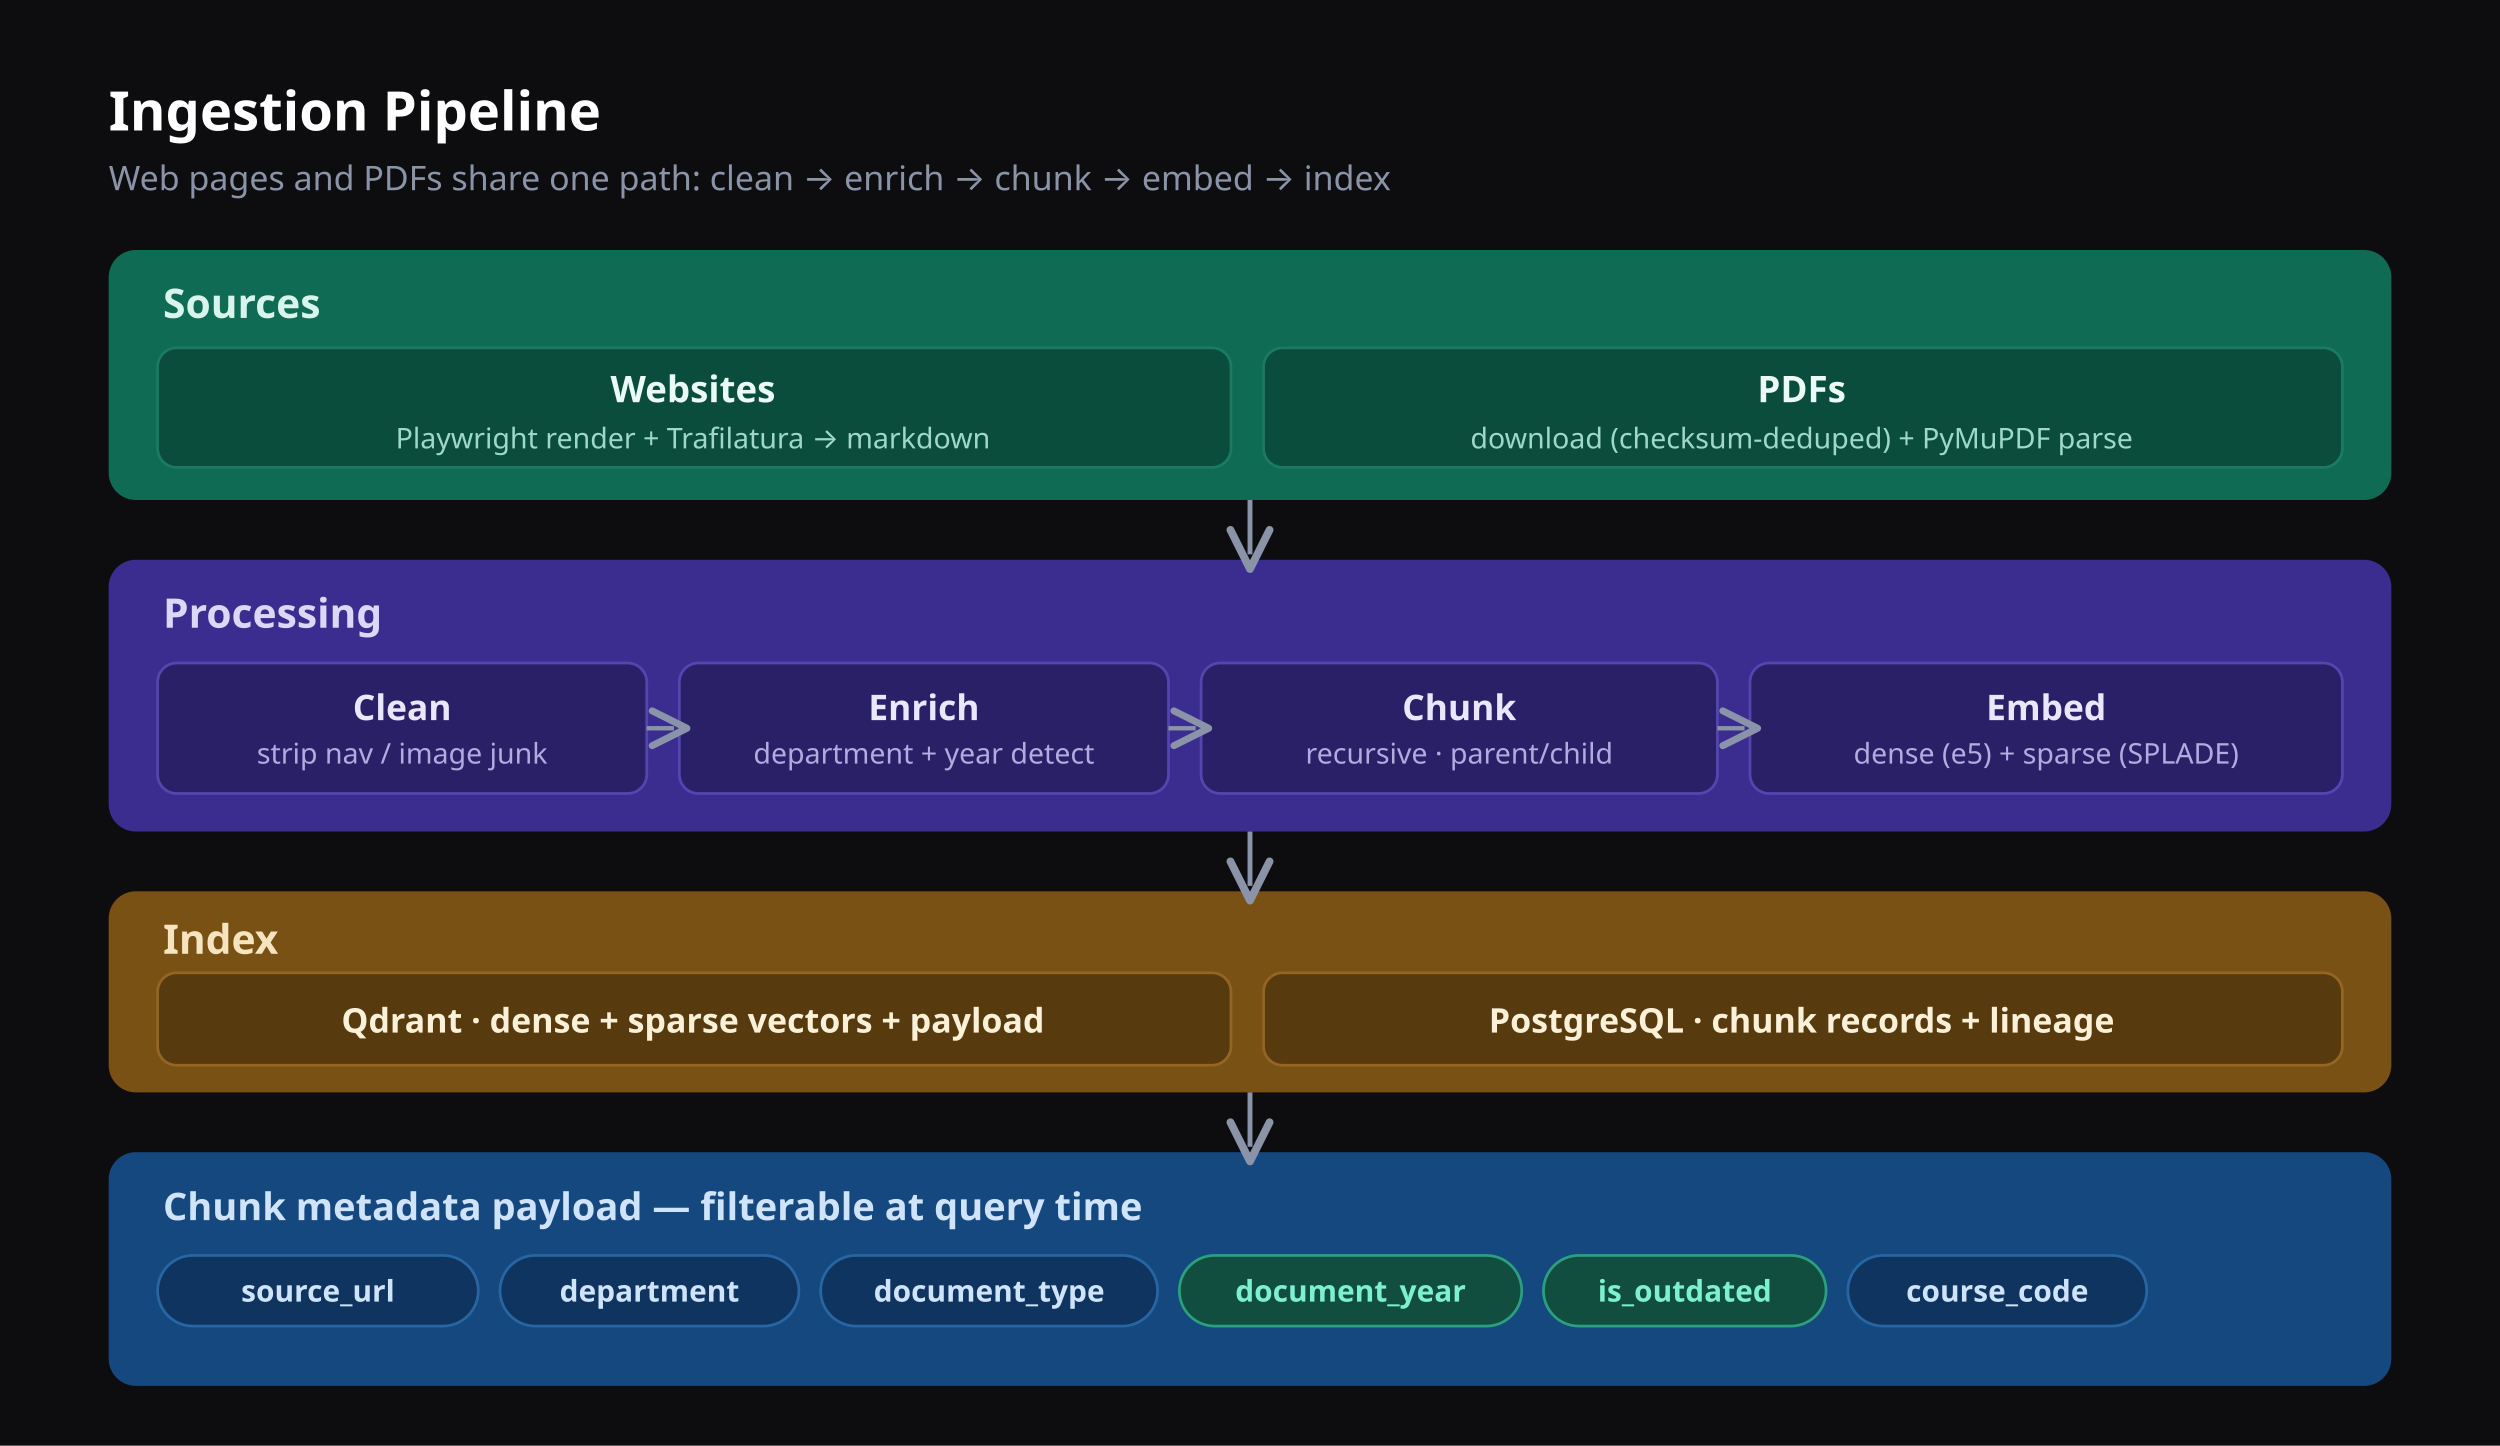
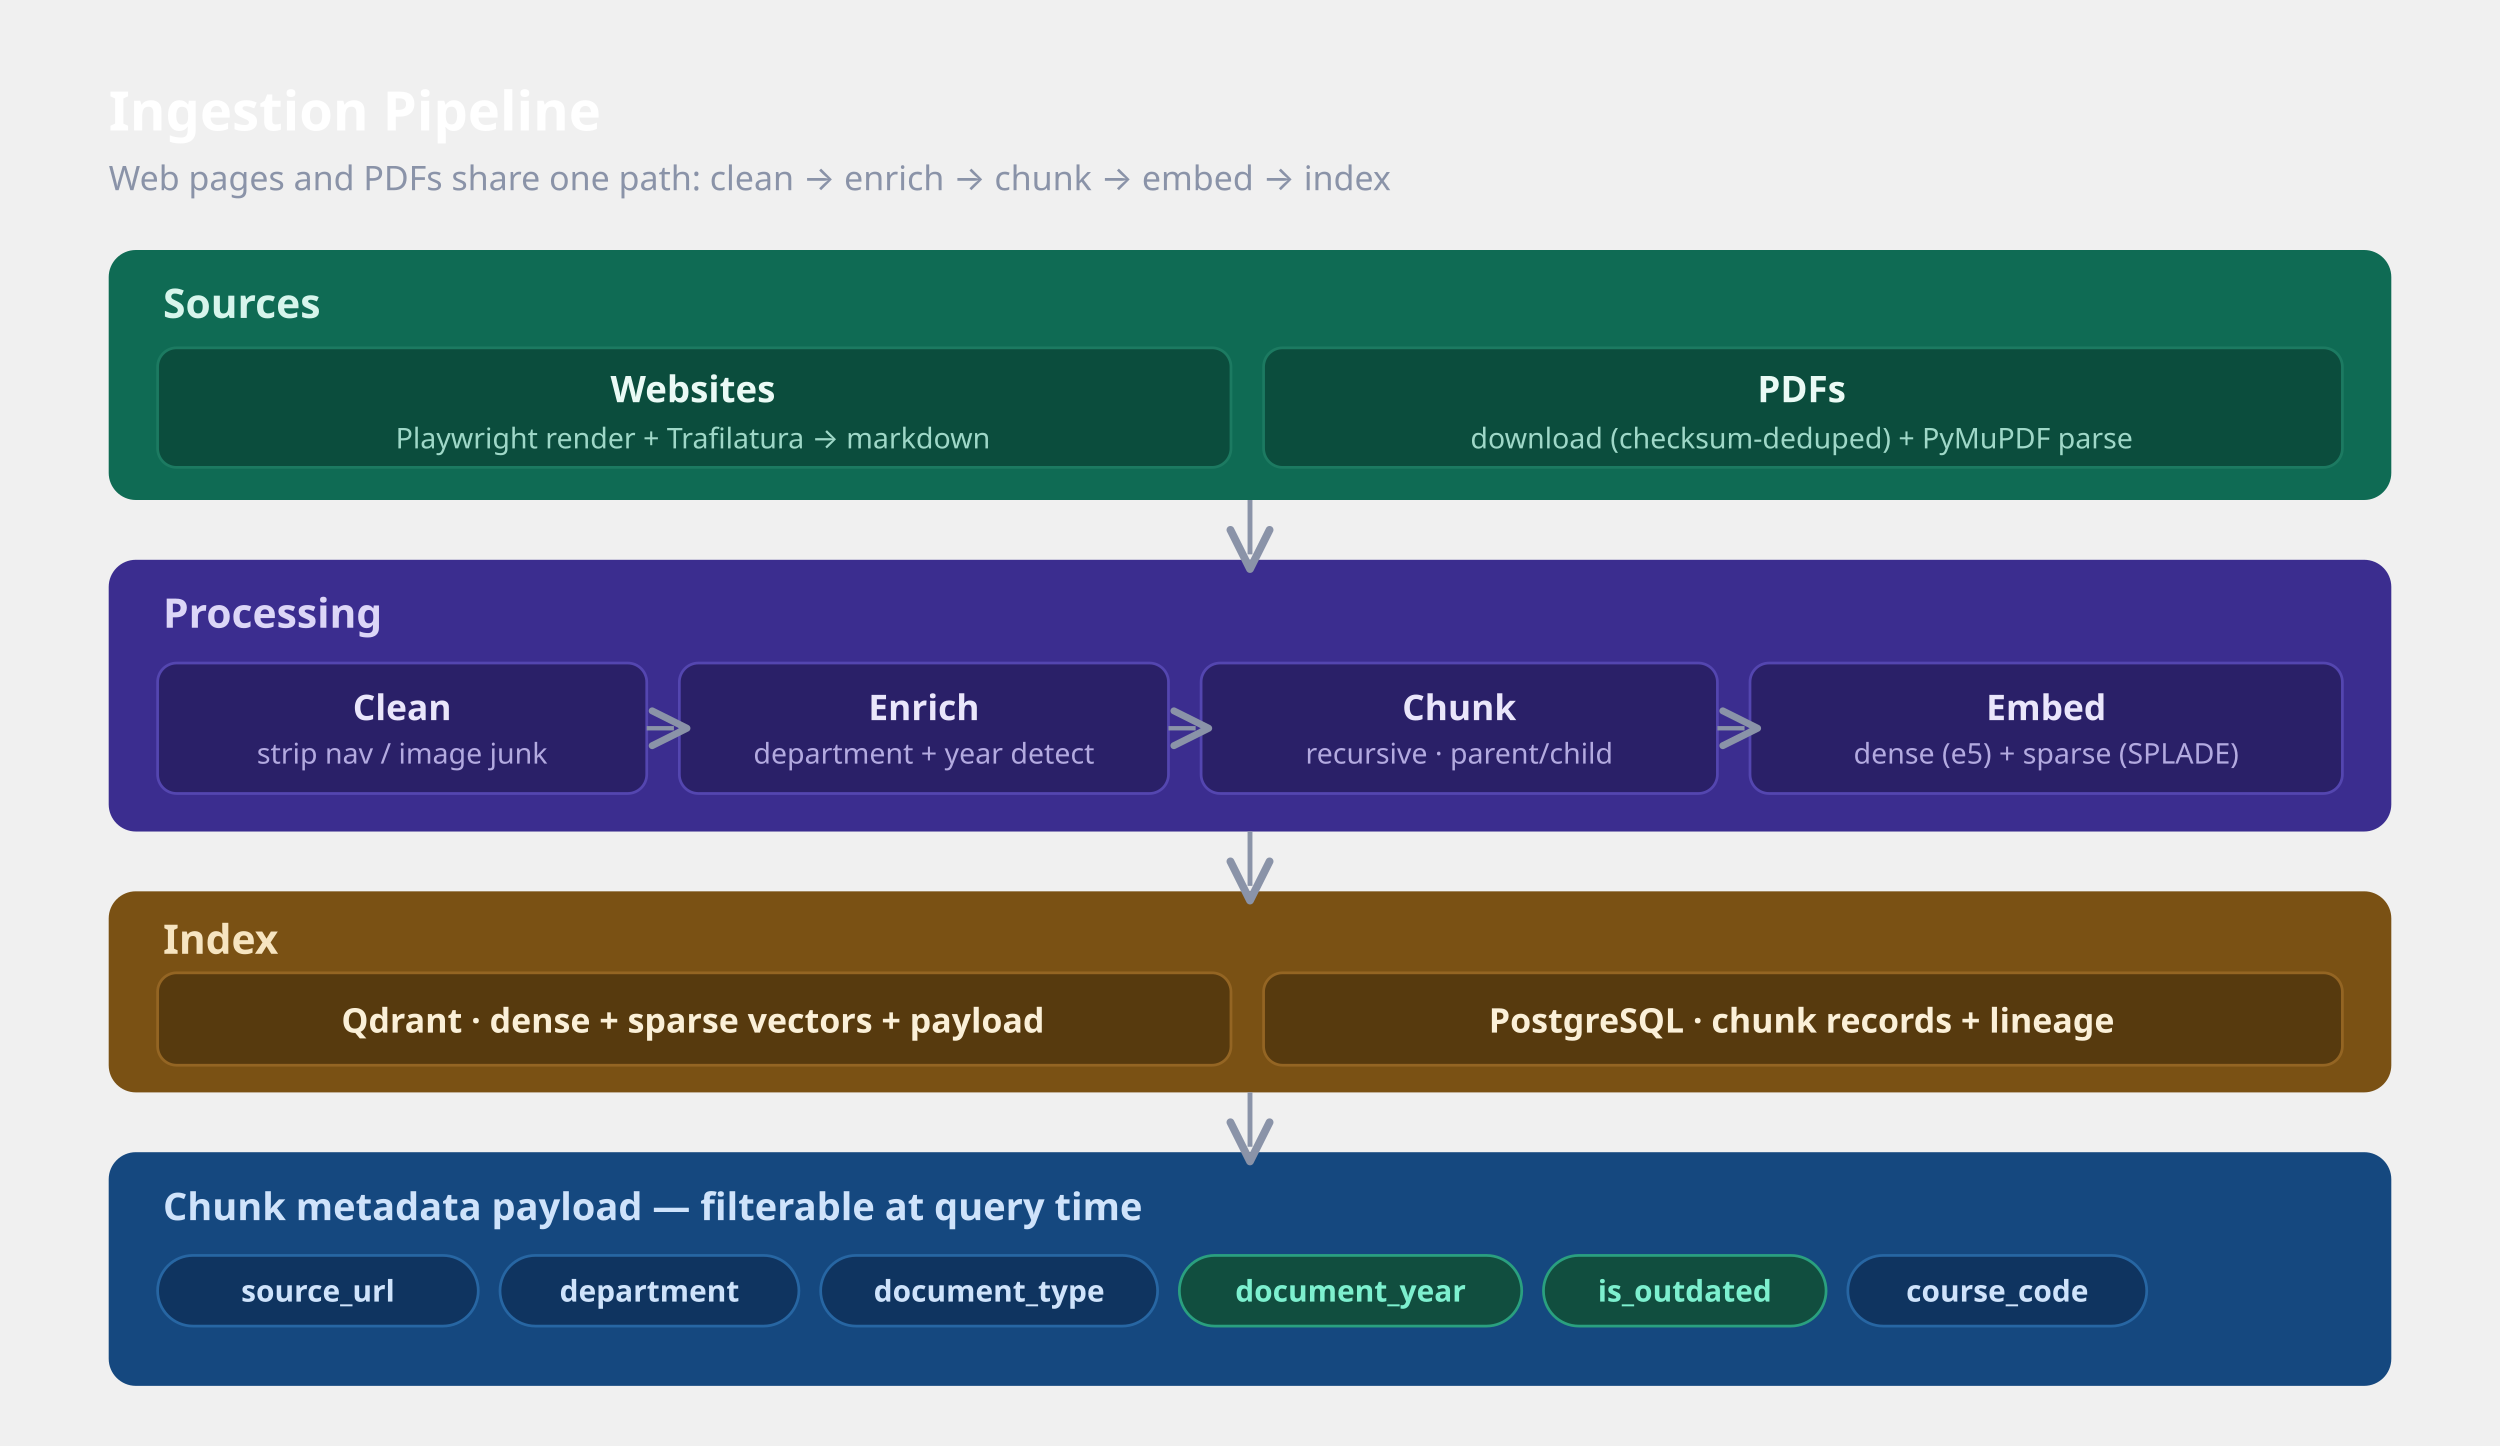
<svg xmlns="http://www.w3.org/2000/svg" viewBox="0 0 920 532" font-family="'Segoe UI', system-ui, -apple-system, sans-serif">
  <defs>
    <marker id="ia" markerWidth="12" markerHeight="12" refX="6" refY="5" orient="auto">
      <path d="M1,1 L9,5 L1,9" fill="none" stroke="#8a93a8" stroke-width="1.6" stroke-linecap="round" stroke-linejoin="round" />
    </marker>
  </defs>
-   <rect width="920" height="532" fill="#0d0d0f" />
  <text x="40" y="48" font-size="20" font-weight="800" fill="#ffffff">Ingestion Pipeline</text>
  <text x="40" y="70" font-size="12.5" fill="#8a93a8">Web pages and PDFs share one path: clean → enrich → chunk → embed → index</text>
  <g>
    <rect x="40" y="92" width="840" height="92" rx="10" fill="#0f6b54" />
    <text x="60" y="117" font-size="15" font-weight="700" fill="#d7f5ec">Sources</text>
    <rect x="58" y="128" width="395" height="44" rx="7" fill="#0b4d3d" stroke="#1c7a61" />
    <text x="255" y="148" text-anchor="middle" font-size="13.5" font-weight="700" fill="#eafaf5">Websites</text>
    <text x="255" y="165" text-anchor="middle" font-size="10.5" fill="#9fd8c8">Playwright render + Trafilatura → markdown</text>
    <rect x="465" y="128" width="397" height="44" rx="7" fill="#0b4d3d" stroke="#1c7a61" />
    <text x="663" y="148" text-anchor="middle" font-size="13.5" font-weight="700" fill="#eafaf5">PDFs</text>
    <text x="663" y="165" text-anchor="middle" font-size="10.5" fill="#9fd8c8">download (checksum-deduped) + PyMuPDF parse</text>
  </g>
  <g>
    <rect x="40" y="206" width="840" height="100" rx="10" fill="#3b2d8f" />
    <text x="60" y="231" font-size="15" font-weight="700" fill="#dcd6f7">Processing</text>
    <rect x="58" y="244" width="180" height="48" rx="7" fill="#2a2068" stroke="#5446b0" />
    <text x="148" y="265" text-anchor="middle" font-size="13" font-weight="700" fill="#eae6fb">Clean</text>
    <text x="148" y="281" text-anchor="middle" font-size="10.5" fill="#b3aae0">strip nav / image junk</text>
    <rect x="250" y="244" width="180" height="48" rx="7" fill="#2a2068" stroke="#5446b0" />
    <text x="340" y="265" text-anchor="middle" font-size="13" font-weight="700" fill="#eae6fb">Enrich</text>
    <text x="340" y="281" text-anchor="middle" font-size="10.5" fill="#b3aae0">department + year detect</text>
    <rect x="442" y="244" width="190" height="48" rx="7" fill="#2a2068" stroke="#5446b0" />
    <text x="537" y="265" text-anchor="middle" font-size="13" font-weight="700" fill="#eae6fb">Chunk</text>
    <text x="537" y="281" text-anchor="middle" font-size="10.5" fill="#b3aae0">recursive · parent/child</text>
    <rect x="644" y="244" width="218" height="48" rx="7" fill="#2a2068" stroke="#5446b0" />
    <text x="753" y="265" text-anchor="middle" font-size="13" font-weight="700" fill="#eae6fb">Embed</text>
    <text x="753" y="281" text-anchor="middle" font-size="10.5" fill="#b3aae0">dense (e5) + sparse (SPLADE)</text>
    <g marker-end="url(#ia)" stroke="#8a93a8" stroke-width="1.6">
      <line x1="238" y1="268" x2="248" y2="268" />
      <line x1="430" y1="268" x2="440" y2="268" />
      <line x1="632" y1="268" x2="642" y2="268" />
    </g>
  </g>
  <g>
    <rect x="40" y="328" width="840" height="74" rx="10" fill="#7a5114" />
    <text x="60" y="351" font-size="15" font-weight="700" fill="#f6e4c0">Index</text>
    <rect x="58" y="358" width="395" height="34" rx="7" fill="#573a0e" stroke="#946523" />
    <text x="255" y="380" text-anchor="middle" font-size="12.5" font-weight="700" fill="#fbf0d8">Qdrant · dense + sparse vectors + payload</text>
    <rect x="465" y="358" width="397" height="34" rx="7" fill="#573a0e" stroke="#946523" />
    <text x="663" y="380" text-anchor="middle" font-size="12.5" font-weight="700" fill="#fbf0d8">PostgreSQL · chunk records + lineage</text>
  </g>
  <g>
    <rect x="40" y="424" width="840" height="86" rx="10" fill="#15487f" />
    <text x="60" y="449" font-size="14" font-weight="700" fill="#cfe3fb">Chunk metadata payload — filterable at query time</text>
    <g font-size="11" font-weight="600">
      <rect x="58" y="462" width="118" height="26" rx="13" fill="#0f3460" stroke="#2766a3" />
      <text x="117" y="479" text-anchor="middle" fill="#cfe3fb">source_url</text>
      <rect x="184" y="462" width="110" height="26" rx="13" fill="#0f3460" stroke="#2766a3" />
      <text x="239" y="479" text-anchor="middle" fill="#cfe3fb">department</text>
      <rect x="302" y="462" width="124" height="26" rx="13" fill="#0f3460" stroke="#2766a3" />
      <text x="364" y="479" text-anchor="middle" fill="#cfe3fb">document_type</text>
      <rect x="434" y="462" width="126" height="26" rx="13" fill="#114e3f" stroke="#2aa07f" />
      <text x="497" y="479" text-anchor="middle" fill="#7df0cf">document_year</text>
      <rect x="568" y="462" width="104" height="26" rx="13" fill="#114e3f" stroke="#2aa07f" />
      <text x="620" y="479" text-anchor="middle" fill="#7df0cf">is_outdated</text>
      <rect x="680" y="462" width="110" height="26" rx="13" fill="#0f3460" stroke="#2766a3" />
      <text x="735" y="479" text-anchor="middle" fill="#cfe3fb">course_code</text>
    </g>
  </g>
  <g marker-end="url(#ia)" stroke="#8a93a8" stroke-width="1.8">
    <line x1="460" y1="184" x2="460" y2="204" />
    <line x1="460" y1="306" x2="460" y2="326" />
    <line x1="460" y1="402" x2="460" y2="422" />
  </g>
</svg>
